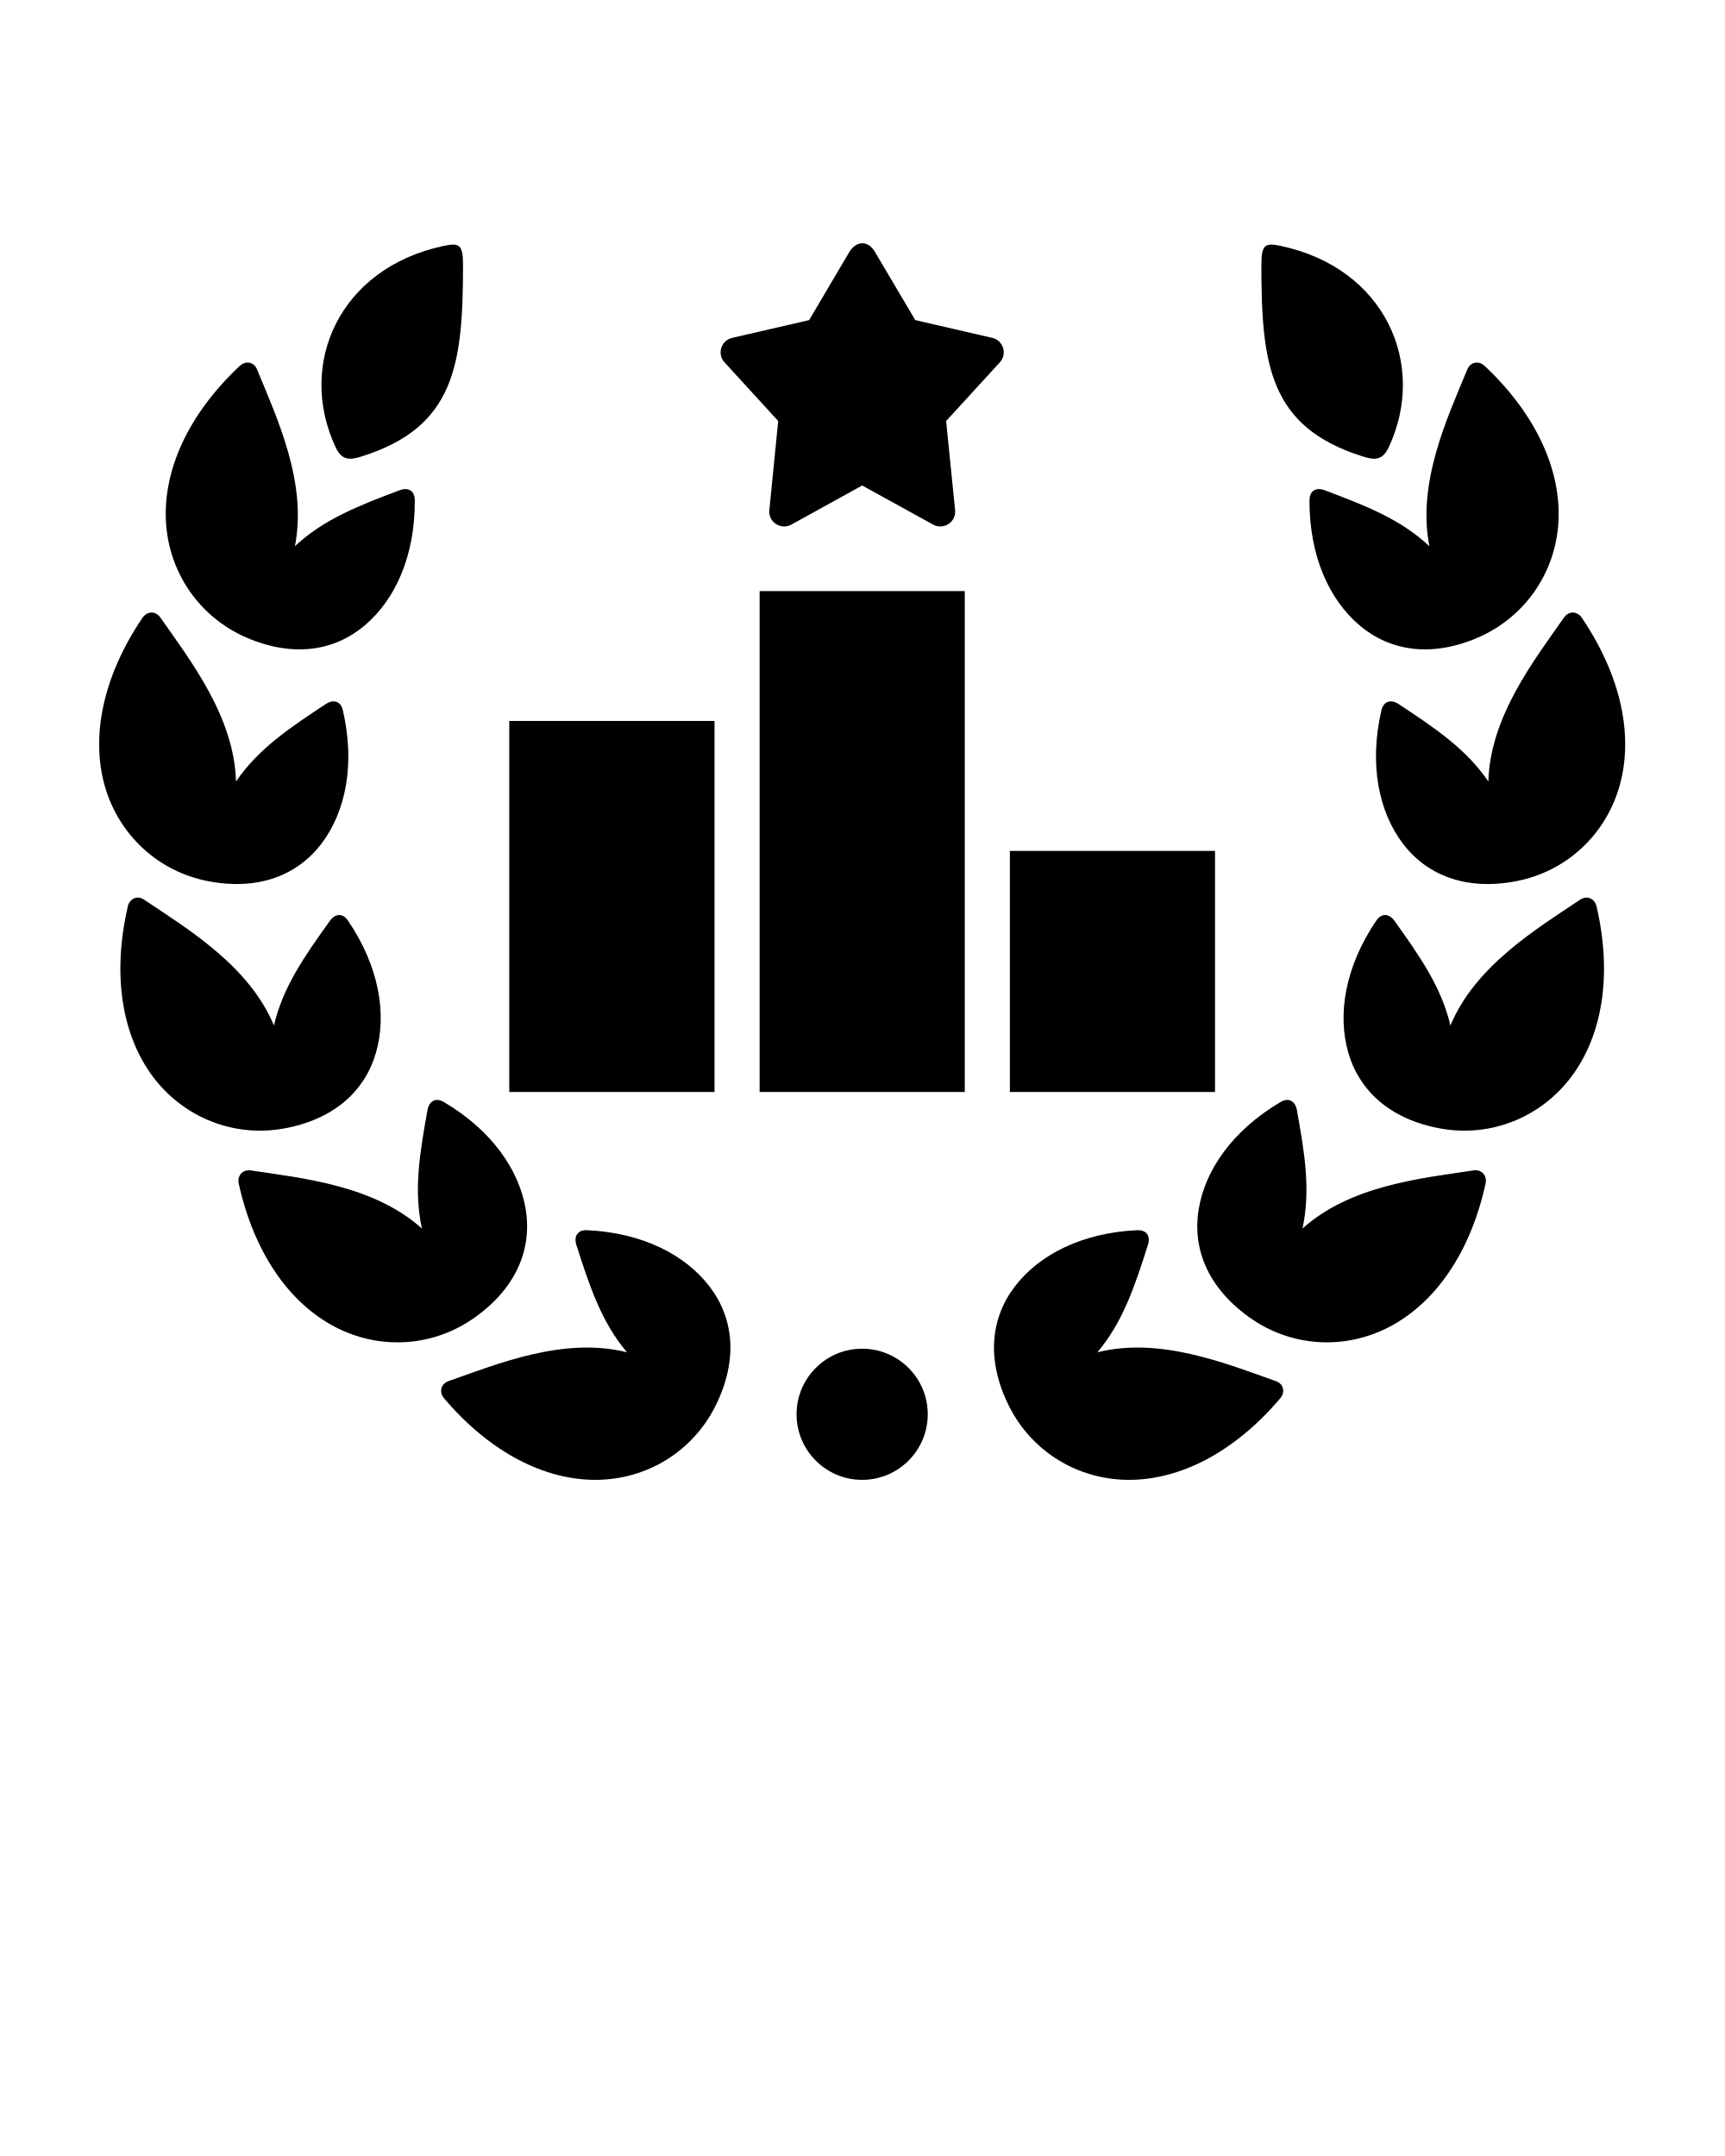
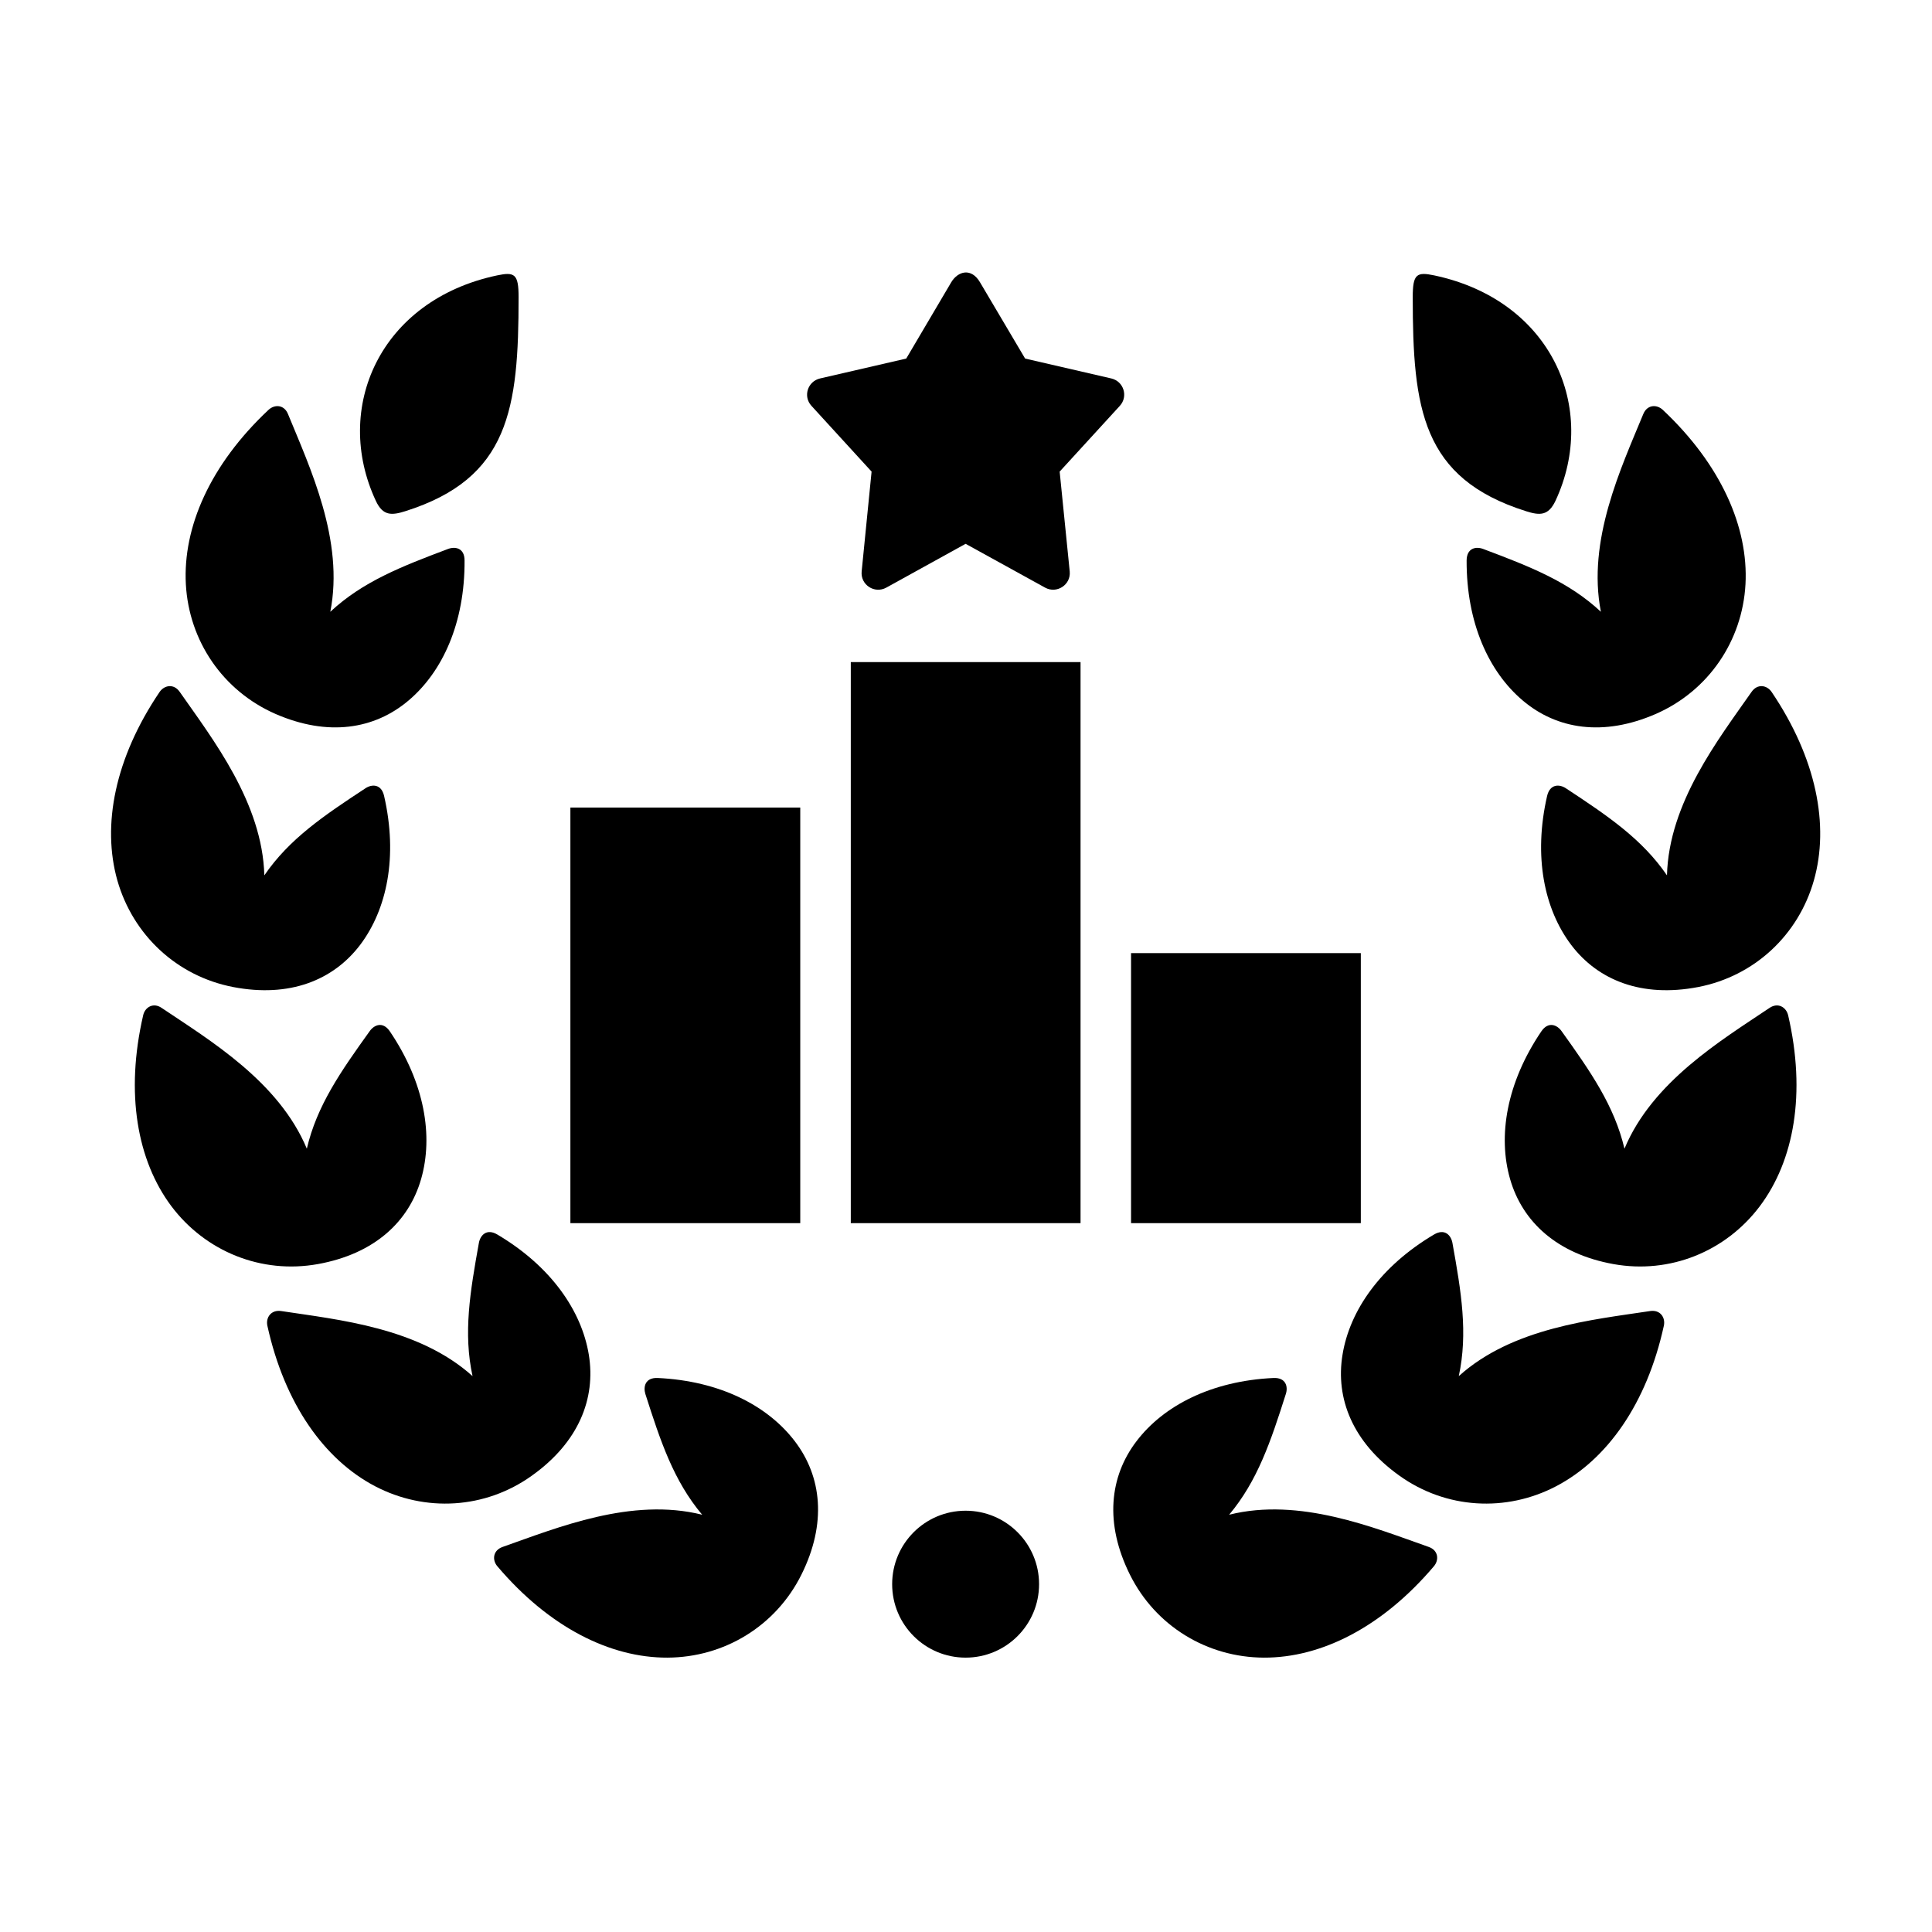
- <svg xmlns="http://www.w3.org/2000/svg" version="1.1" x="0px" y="0px" viewBox="0 0 90 112.5" enableBackground="new 0 0 90 90">
+ <svg xmlns="http://www.w3.org/2000/svg" version="1.1" height="90px" width="90px" viewBox="0 0 90 90" enableBackground="new 0 0 90 90">
  <rect x="39.633" y="30.843" fillRule="evenodd" clipRule="evenodd" width="10.703" height="26.136" />
  <rect x="26.571" y="37.619" fillRule="evenodd" clipRule="evenodd" width="10.708" height="19.36" />
  <rect x="52.689" y="44.4" fillRule="evenodd" clipRule="evenodd" width="10.703" height="12.579" />
  <path d="M44.314,13.146l-2.098,3.557L38.2,17.63c-0.577,0.135-0.802,0.838-0.399,1.276l2.801,3.063l-0.463,4.656  c-0.057,0.621,0.6,1.047,1.146,0.75l3.697-2.042l3.705,2.042c0.541,0.296,1.203-0.13,1.145-0.75l-0.469-4.656l2.803-3.063  c0.4-0.438,0.182-1.141-0.396-1.276l-4.016-0.927l-2.104-3.557C45.248,12.464,44.629,12.625,44.314,13.146z" />
  <path d="M77.461,19.094c2.713,2.552,3.994,5.468,3.85,8.126c-0.146,2.64-1.725,4.962-4.172,6.036  c-2.449,1.068-4.615,0.719-6.199-0.62c-1.594-1.345-2.629-3.631-2.619-6.527c0.006-0.588,0.443-0.662,0.771-0.536  c2.176,0.817,3.979,1.521,5.484,2.926c-0.652-3.323,0.941-6.703,1.973-9.208C76.732,18.843,77.18,18.829,77.461,19.094z" />
  <path d="M83.299,47.297c0.84,3.63,0.281,6.765-1.322,8.896c-1.588,2.109-4.188,3.167-6.818,2.693  c-2.629-0.475-4.238-1.969-4.813-3.959c-0.578-2.005-0.166-4.485,1.453-6.879c0.328-0.486,0.74-0.303,0.943-0.017  c1.35,1.886,2.459,3.474,2.932,5.479c1.303-3.124,4.506-5.046,6.756-6.557C82.83,46.682,83.211,46.922,83.299,47.297z" />
  <path d="M77.508,61.761c-0.797,3.64-2.646,6.229-5.006,7.468c-2.338,1.229-5.145,1.068-7.316-0.489  c-2.172-1.552-2.984-3.588-2.646-5.635c0.334-2.057,1.771-4.121,4.26-5.595c0.506-0.301,0.797,0.043,0.859,0.386  c0.412,2.286,0.73,4.198,0.297,6.209c2.516-2.267,6.234-2.625,8.918-3.032C77.346,61.005,77.592,61.381,77.508,61.761z" />
  <circle fillRule="evenodd" clipRule="evenodd" cx="44.982" cy="73.797" r="3.422" />
  <path d="M71.086,23.813c-4.85-1.532-5.275-4.771-5.275-9.975c0-1.072,0.182-1.182,1-1.009c5.463,1.155,7.66,6.186,5.65,10.5  C72.127,24.037,71.721,24.015,71.086,23.813z" />
  <path d="M82.529,32.234c2.088,3.089,2.697,6.213,1.969,8.776c-0.719,2.543-2.766,4.464-5.391,4.97  c-2.625,0.505-4.662-0.313-5.912-1.958c-1.26-1.667-1.771-4.125-1.125-6.943c0.135-0.573,0.584-0.552,0.875-0.358  c1.938,1.276,3.547,2.358,4.709,4.056c0.088-3.38,2.391-6.328,3.941-8.547C81.873,31.833,82.314,31.917,82.529,32.234z" />
  <path d="M66.795,72.964c-2.412,2.844-5.256,4.265-7.918,4.255c-2.645-0.011-5.047-1.469-6.238-3.86  c-1.193-2.391-0.953-4.573,0.301-6.219c1.262-1.661,3.496-2.812,6.381-2.948c0.588-0.027,0.688,0.412,0.578,0.746  c-0.703,2.213-1.318,4.046-2.641,5.624c3.281-0.822,6.74,0.6,9.297,1.5C67.008,72.22,67.045,72.671,66.795,72.964z" />
  <path d="M12.507,19.094c-2.719,2.552-3.994,5.468-3.849,8.126c0.146,2.64,1.724,4.962,4.172,6.036  c2.448,1.068,4.614,0.719,6.197-0.62c1.595-1.345,2.631-3.631,2.614-6.527c0-0.588-0.442-0.662-0.771-0.536  c-2.172,0.817-3.974,1.521-5.483,2.926c0.656-3.323-0.943-6.703-1.97-9.208C13.238,18.843,12.789,18.829,12.507,19.094z" />
  <path d="M6.669,47.297c-0.839,3.63-0.281,6.765,1.317,8.896c1.589,2.109,4.192,3.167,6.822,2.693  c2.631-0.475,4.235-1.969,4.808-3.959c0.578-2.005,0.167-4.485-1.453-6.879c-0.328-0.486-0.734-0.303-0.938-0.017  c-1.354,1.886-2.463,3.474-2.932,5.479c-1.303-3.124-4.511-5.046-6.762-6.557C7.138,46.682,6.751,46.922,6.669,47.297z" />
  <path d="M12.456,61.761c0.802,3.64,2.651,6.229,5.006,7.468c2.344,1.229,5.146,1.068,7.317-0.489  c2.177-1.552,2.984-3.588,2.65-5.635c-0.339-2.057-1.771-4.121-4.26-5.595c-0.506-0.301-0.798,0.043-0.86,0.386  c-0.411,2.286-0.733,4.198-0.296,6.209c-2.521-2.267-6.24-2.625-8.917-3.032C12.623,61.005,12.372,61.381,12.456,61.761z" />
  <path d="M18.882,23.813c4.844-1.532,5.276-4.771,5.276-9.975c0-1.072-0.183-1.182-1-1.009c-5.468,1.155-7.667,6.186-5.651,10.5  C17.835,24.037,18.243,24.015,18.882,23.813z" />
  <path d="M7.435,32.234c-2.089,3.089-2.692,6.213-1.969,8.776c0.725,2.543,2.771,4.464,5.395,4.97  c2.626,0.505,4.658-0.313,5.912-1.958c1.26-1.667,1.766-4.125,1.12-6.943c-0.13-0.573-0.579-0.552-0.869-0.358  c-1.942,1.276-3.548,2.358-4.71,4.056c-0.093-3.38-2.391-6.328-3.942-8.547C8.096,31.833,7.654,31.917,7.435,32.234z" />
  <path d="M23.169,72.964c2.412,2.844,5.26,4.265,7.921,4.255c2.647-0.011,5.048-1.469,6.24-3.86c1.193-2.391,0.953-4.573-0.303-6.219  c-1.265-1.661-3.495-2.812-6.386-2.948c-0.588-0.027-0.681,0.412-0.577,0.746c0.708,2.213,1.317,4.046,2.646,5.624  c-3.287-0.822-6.738,0.6-9.296,1.5C22.961,72.22,22.918,72.671,23.169,72.964z" />
</svg>
